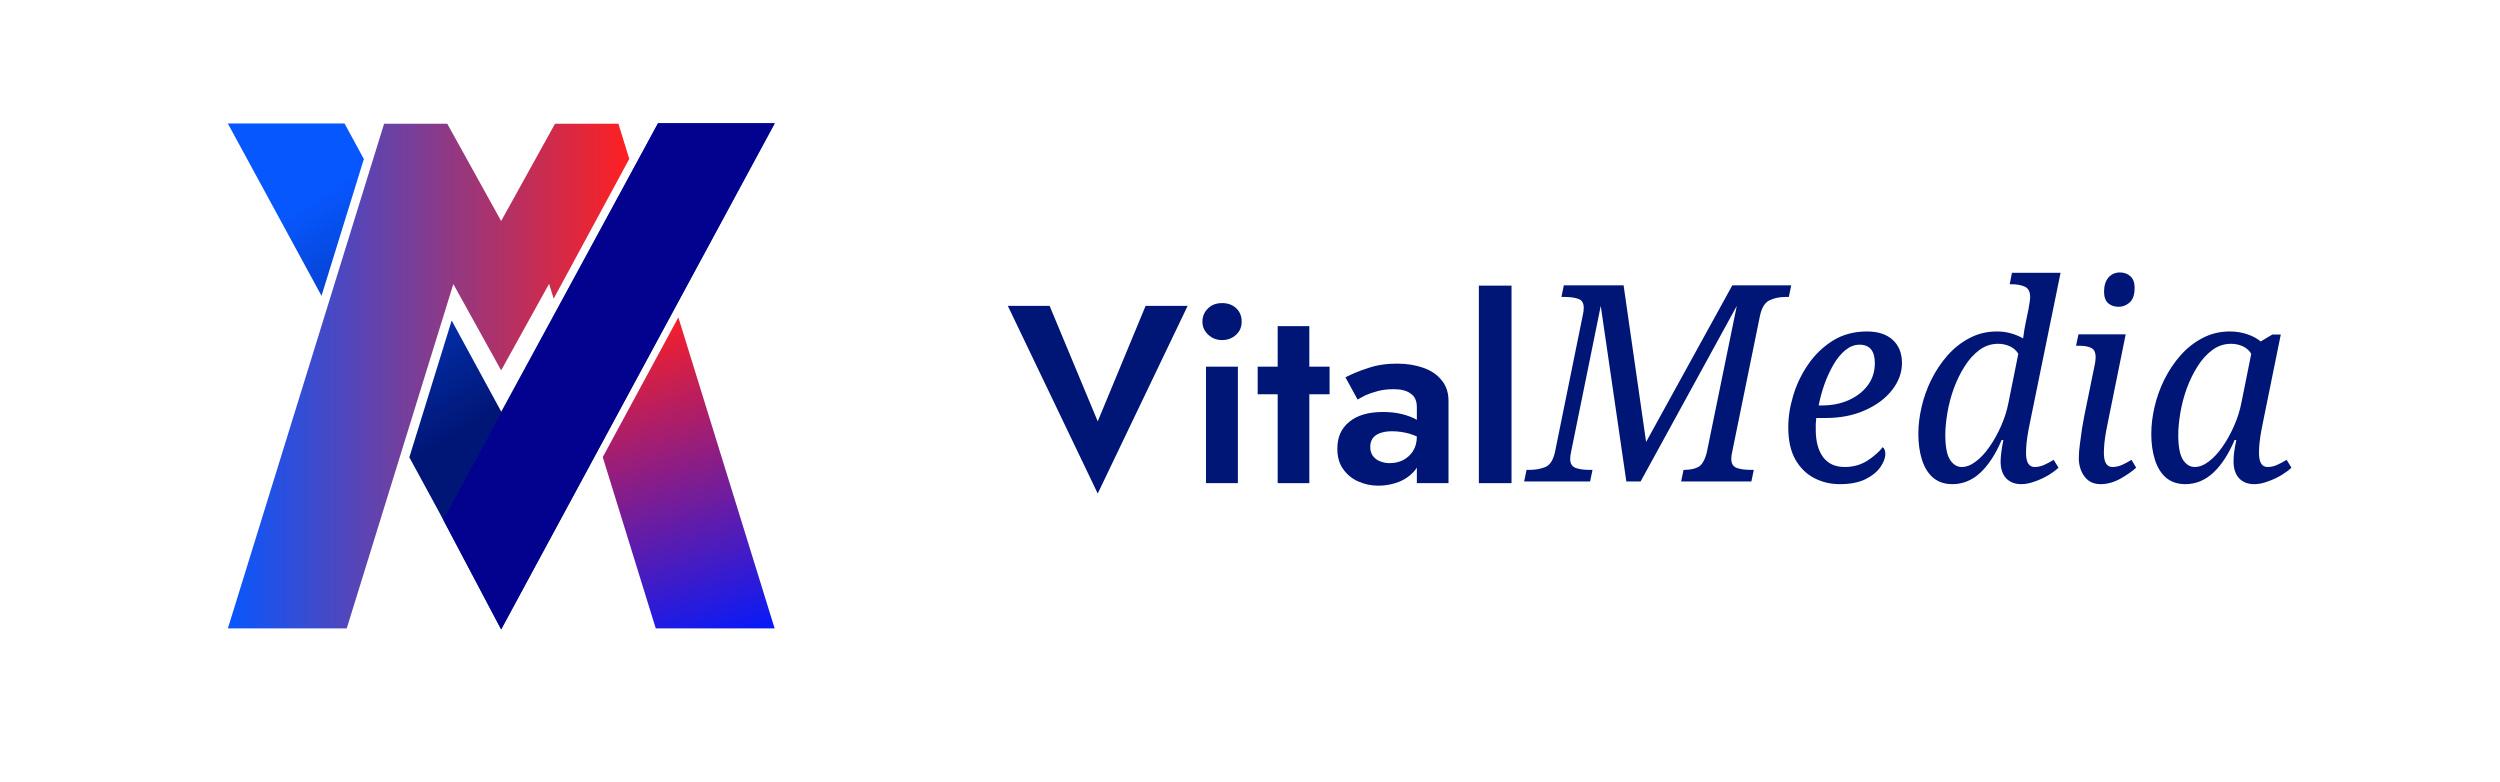
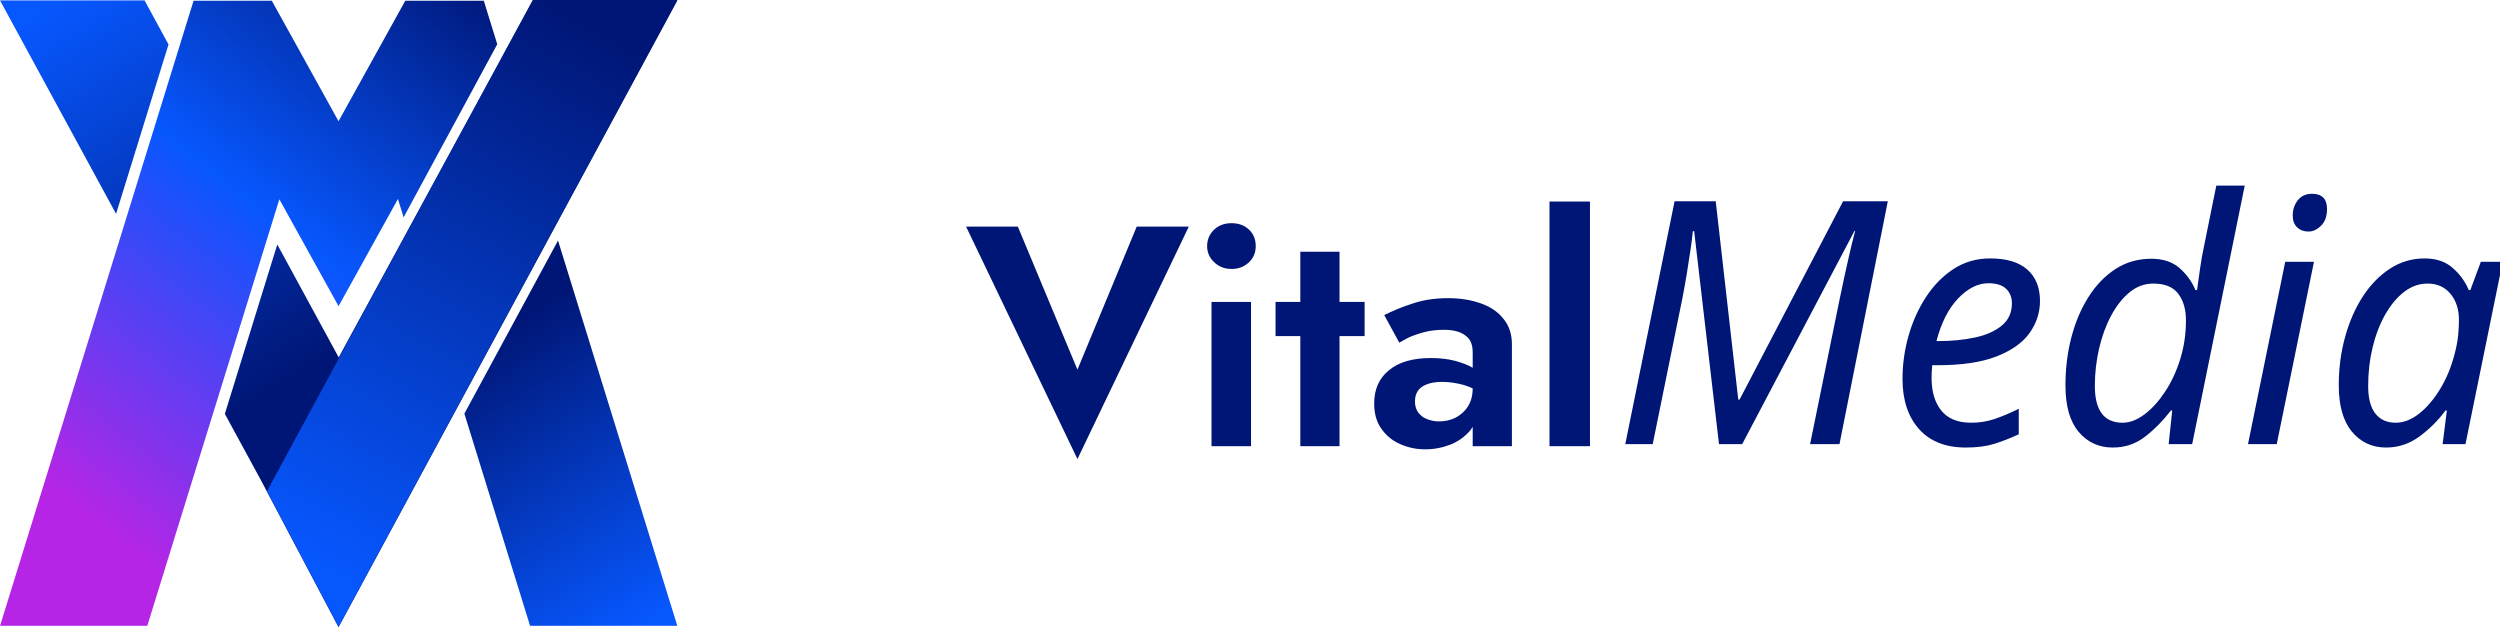
- <svg xmlns="http://www.w3.org/2000/svg" width="100%" height="100%" viewBox="0 0 2249 703" version="1.1" xml:space="preserve" style="fill-rule:evenodd;clip-rule:evenodd;stroke-linejoin:round;stroke-miterlimit:2;">
-   <g transform="matrix(1,0,0,1,-1717,-132)">
-     <g id="Artboard2" transform="matrix(1.329982,0,0,0.728497,-598.4991,132)">
-       <rect x="1741" y="0" width="1691" height="965" style="fill:none;" />
-       <g transform="matrix(0.75189,0,0,1.372688,406.6265,-1551.138)">
-         <g transform="matrix(-1.810345,0,-0.458234,0.842663,3430.096,244.2086)">
-           <path d="M337.273,1393.372L288,1490.703L288,1183L230,1183L229.197,1723.242L292.239,1596.9L321.356,1539.384L337.273,1393.372ZM408.632,1366.982L501.771,1183L443.771,1183L424.549,1220.97L408.632,1366.982Z" style="fill:url(#_Linear1);" />
-         </g>
-         <g transform="matrix(-1.28291,-0,0,-1.030891,1921.472,3210.545)">
-           <path d="M-273.836,1757.595L-270.618,1770.532L-237,1695L-203.479,1770.313L-128.723,1469.819L-45.362,1469.819L-154.923,1910.214L-199.224,1910.214L-237,1825.341L-274.776,1910.214L-319.229,1910.214L-326.854,1879.564L-273.836,1757.595Z" style="fill:url(#_Linear2);" />
-         </g>
-         <g transform="matrix(-1.810345,0,-0.458234,0.842663,3430.096,243.9183)">
-           <path d="M287.486,1606.426L288,1183L230,1183L229.197,1723.242L287.486,1606.426Z" style="fill:url(#_Linear3);" />
-         </g>
-         <g transform="matrix(-1.28291,-0,0,-1.030891,1921.472,3210.545)">
-           <path d="M-306.119,1627.832L-305.835,1628.971L-306.119,1627.832ZM-361.262,1741.257L-428.79,1469.819L-345.429,1469.819L-308.244,1619.288L-361.262,1741.257Z" style="fill:url(#_Linear4);" />
-         </g>
-       </g>
-       <g transform="matrix(7.137167,0,0,13.02998,-3153.068,-5305.91)">
-         <g transform="matrix(24,0,0,24,781.2053,452.9968)">
-           <path d="M0.356,-0.244L0.166,-0.7L0.001,-0.7L0.356,0.041L0.711,-0.7L0.545,-0.7L0.356,-0.244Z" style="fill:#001676;fill-rule:nonzero;" />
-         </g>
-         <g transform="matrix(24,0,0,24,798.2796,452.9968)">
-           <path d="M0.058,-0.638C0.058,-0.617 0.066,-0.6 0.081,-0.586C0.096,-0.572 0.114,-0.565 0.136,-0.565C0.157,-0.565 0.176,-0.572 0.191,-0.586C0.206,-0.6 0.213,-0.617 0.213,-0.638C0.213,-0.659 0.206,-0.677 0.191,-0.691C0.176,-0.705 0.157,-0.711 0.136,-0.711C0.114,-0.711 0.096,-0.705 0.081,-0.691C0.066,-0.677 0.058,-0.659 0.058,-0.638ZM0.072,-0.46L0.072,-0L0.198,-0L0.198,-0.46L0.072,-0.46Z" style="fill:#001676;fill-rule:nonzero;" />
-         </g>
-         <g transform="matrix(24,0,0,24,804.787,452.9968)">
-           <path d="M0.005,-0.46L0.005,-0.351L0.289,-0.351L0.289,-0.46L0.005,-0.46ZM0.084,-0.62L0.084,-0L0.209,-0L0.209,-0.62L0.084,-0.62Z" style="fill:#001676;fill-rule:nonzero;" />
-         </g>
-         <g transform="matrix(24,0,0,24,811.8328,452.9968)">
-           <path d="M0.156,-0.143C0.156,-0.156 0.159,-0.167 0.165,-0.176C0.171,-0.185 0.18,-0.192 0.193,-0.197C0.206,-0.202 0.222,-0.205 0.242,-0.205C0.267,-0.205 0.29,-0.201 0.312,-0.195C0.335,-0.188 0.355,-0.178 0.373,-0.165L0.373,-0.225C0.366,-0.233 0.355,-0.242 0.34,-0.25C0.325,-0.259 0.306,-0.266 0.284,-0.272C0.261,-0.278 0.235,-0.281 0.206,-0.281C0.149,-0.281 0.104,-0.268 0.073,-0.242C0.041,-0.216 0.026,-0.181 0.026,-0.136C0.026,-0.105 0.033,-0.078 0.048,-0.057C0.063,-0.035 0.083,-0.018 0.108,-0.007C0.132,0.004 0.159,0.01 0.188,0.01C0.216,0.01 0.243,0.005 0.269,-0.005C0.294,-0.015 0.315,-0.03 0.332,-0.05C0.348,-0.07 0.356,-0.095 0.356,-0.124L0.34,-0.184C0.34,-0.162 0.335,-0.143 0.325,-0.127C0.315,-0.111 0.302,-0.1 0.286,-0.091C0.27,-0.083 0.252,-0.079 0.232,-0.079C0.218,-0.079 0.205,-0.082 0.193,-0.087C0.182,-0.091 0.173,-0.099 0.166,-0.108C0.159,-0.118 0.156,-0.13 0.156,-0.143ZM0.106,-0.33C0.113,-0.334 0.123,-0.34 0.137,-0.347C0.151,-0.353 0.168,-0.359 0.187,-0.364C0.207,-0.369 0.227,-0.371 0.248,-0.371C0.262,-0.371 0.274,-0.37 0.286,-0.367C0.298,-0.364 0.307,-0.36 0.315,-0.354C0.324,-0.348 0.33,-0.341 0.334,-0.332C0.338,-0.323 0.34,-0.312 0.34,-0.299L0.34,-0L0.465,-0L0.465,-0.326C0.465,-0.357 0.456,-0.384 0.439,-0.405C0.422,-0.427 0.398,-0.444 0.367,-0.455C0.336,-0.466 0.302,-0.472 0.262,-0.472C0.219,-0.472 0.18,-0.466 0.146,-0.454C0.111,-0.443 0.082,-0.43 0.058,-0.418L0.106,-0.33Z" style="fill:#001676;fill-rule:nonzero;" />
-         </g>
-         <g transform="matrix(24,0,0,24,824.3334,452.9968)">
-           <rect x="0.064" y="-0.78" width="0.129" height="0.78" style="fill:#001676;fill-rule:nonzero;" />
-         </g>
-         <g transform="matrix(24,0,0,24,830.522,452.9968)">
-                 </g>
-       </g>
-       <g transform="matrix(7.435423,0,0,14.13102,-3033.04,-5806.736)">
-         <g transform="matrix(24,0,0,24,846.4133,452.9968)">
-                 </g>
-         <text x="781.205px" y="452.997px" style="font-family:'IBMPlexSerif-MediumItalic', 'IBM Plex Serif', serif;font-weight:500;font-style:italic;font-size:24px;fill:#001676;">Media</text>
-       </g>
-     </g>
-   </g>
+ <svg xmlns="http://www.w3.org/2000/svg" id="Layer_1" version="1.1" viewBox="0 0 1550.2 388.89">
  <defs>
-     <linearGradient id="_Linear1" x1="0" y1="0" x2="1" y2="0" gradientUnits="userSpaceOnUse" gradientTransform="matrix(136.2946,-250.3966,144.5186,294.3779,299.9699,1508.066)">
-       <stop offset="0" style="stop-color:rgb(0,22,118);stop-opacity:1" />
-       <stop offset="1" style="stop-color:rgb(7,87,254);stop-opacity:1" />
+     <style>
+       .st0 {
+         font-family: IBMPlexSerif-MediumItalic, 'IBM Plex Serif';
+         font-size: 210.92px;
+         font-style: italic;
+         font-weight: 500;
+         isolation: isolate;
+       }
+ 
+       .st0, .st1 {
+         fill: #001676;
+       }
+ 
+       .st2 {
+         fill: url(#linear-gradient);
+       }
+ 
+       .st2, .st3, .st4, .st5 {
+         fill-rule: evenodd;
+       }
+ 
+       .st3 {
+         fill: url(#linear-gradient1);
+       }
+ 
+       .st4 {
+         fill: url(#linear-gradient2);
+       }
+ 
+       .st5 {
+         fill: url(#linear-gradient3);
+       }
+     </style>
+     <linearGradient id="linear-gradient" x1="-174.95" y1="746.03" x2="-173.66" y2="746.03" gradientTransform="translate(-271961.493 126637.637) rotate(-122.0298) scale(212.4783 399.3007)" gradientUnits="userSpaceOnUse">
+       <stop offset="0" stop-color="#001676" />
+       <stop offset="1" stop-color="#0757fe" />
    </linearGradient>
-     <linearGradient id="_Linear2" x1="0" y1="0" x2="1" y2="0" gradientUnits="userSpaceOnUse" gradientTransform="matrix(281.4918,0,0,440.3956,-326.8538,1690.017)">
-       <stop offset="0" style="stop-color:rgb(255,32,33);stop-opacity:1" />
-       <stop offset="1" style="stop-color:rgb(7,87,254);stop-opacity:1" />
+     <linearGradient id="linear-gradient1" x1="-25.06" y1="359.8" x2="281.38" y2="-28.22" gradientUnits="userSpaceOnUse">
+       <stop offset=".16" stop-color="#b625e5" />
+       <stop offset=".6" stop-color="#0757fe" />
+       <stop offset="1" stop-color="#001676" />
    </linearGradient>
-     <linearGradient id="_Linear3" x1="0" y1="0" x2="1" y2="0" gradientUnits="userSpaceOnUse" gradientTransform="matrix(-1.12967,-0.000002,486.5526,-0,259.9645,1773.047)">
-       <stop offset="0" style="stop-color:rgb(187,37,232);stop-opacity:1" />
-       <stop offset="1" style="stop-color:rgb(3,2,142);stop-opacity:1" />
+     <linearGradient id="linear-gradient2" x1="186.17" y1="343.06" x2="370.36" y2="16.85" gradientUnits="userSpaceOnUse">
+       <stop offset="0" stop-color="#0757fe" />
+       <stop offset="1" stop-color="#001676" />
    </linearGradient>
-     <linearGradient id="_Linear4" x1="0" y1="0" x2="1" y2="0" gradientUnits="userSpaceOnUse" gradientTransform="matrix(70.15301,291.0103,-414.8282,154.872,-430.683,1462.37)">
-       <stop offset="0" style="stop-color:rgb(0,26,255);stop-opacity:1" />
-       <stop offset="1" style="stop-color:rgb(255,32,33);stop-opacity:1" />
+     <linearGradient id="linear-gradient3" x1="286.96" y1="184.57" x2="404.9" y2="381.24" gradientUnits="userSpaceOnUse">
+       <stop offset=".12" stop-color="#001676" />
+       <stop offset="1" stop-color="#0757fe" />
    </linearGradient>
  </defs>
+   <g id="Artboard2">
+     <g>
+       <path class="st1" d="M668.1,229.22l-36.95-88.69h-32.09l69.04,144.12,69.04-144.12h-32.29l-36.76,88.69Z" />
+       <path class="st1" d="M748.51,152.59c0,4.08,1.56,7.39,4.47,10.11s6.42,4.08,10.7,4.08,7.78-1.36,10.7-4.08,4.28-6.03,4.28-10.11-1.36-7.59-4.28-10.31-6.61-3.89-10.7-3.89-7.78,1.17-10.7,3.89-4.47,6.22-4.47,10.31ZM751.23,187.21v89.46h24.51v-89.46h-24.51Z" />
+       <path class="st1" d="M790.94,187.21v21.2h55.23v-21.2h-55.23ZM806.3,156.09v120.58h24.31v-120.58h-24.31Z" />
+       <path class="st1" d="M877.4,248.86c0-2.53.58-4.67,1.75-6.42,1.17-1.75,2.92-3.11,5.45-4.08,2.53-.97,5.64-1.56,9.53-1.56,4.86,0,9.34.78,13.61,1.94,4.47,1.36,8.36,3.31,11.86,5.83v-11.67c-1.36-1.56-3.5-3.31-6.42-4.86-2.92-1.75-6.61-3.11-10.89-4.28-4.47-1.17-9.53-1.75-15.17-1.75-11.09,0-19.84,2.53-25.87,7.59-6.22,5.06-9.14,11.86-9.14,20.62,0,6.03,1.36,11.28,4.28,15.36,2.92,4.28,6.81,7.59,11.67,9.72,4.67,2.14,9.92,3.31,15.56,3.31s10.7-.97,15.75-2.92c4.86-1.94,8.95-4.86,12.25-8.75,3.11-3.89,4.67-8.75,4.67-14.39l-3.11-11.67c0,4.28-.97,7.97-2.92,11.09-1.94,3.11-4.47,5.25-7.59,7-3.11,1.56-6.61,2.33-10.5,2.33-2.72,0-5.25-.58-7.59-1.56-2.14-.78-3.89-2.33-5.25-4.08-1.36-1.94-1.94-4.28-1.94-6.81ZM867.68,212.49c1.36-.78,3.31-1.94,6.03-3.31,2.72-1.17,6.03-2.33,9.72-3.31,3.89-.97,7.78-1.36,11.86-1.36,2.72,0,5.06.19,7.39.78,2.33.58,4.08,1.36,5.64,2.53,1.75,1.17,2.92,2.53,3.7,4.28.78,1.75,1.17,3.89,1.17,6.42v58.15h24.31v-63.4c0-6.03-1.75-11.28-5.06-15.36-3.31-4.28-7.97-7.59-14-9.72-6.03-2.14-12.64-3.31-20.42-3.31-8.36,0-15.95,1.17-22.56,3.5-6.81,2.14-12.45,4.67-17.12,7l9.34,17.12Z" />
+       <rect class="st1" x="960.81" y="124.97" width="25.09" height="151.7" />
+     </g>
+     <text class="st0" transform="translate(999.7 275.4) scale(.96 1)">
+       <tspan x="0" y="0">Media</tspan>
+     </text>
+   </g>
+   <path class="st2" d="M171.94,151.59l38.08,70.02L330.39.25h89.64l-210.1,388.65-48.01-90.89-22.5-41.38,32.52-105.04ZM71.97,132.6L0,.25h89.64l14.85,27.32-32.52,105.04Z" />
+   <path class="st3" d="M250.27,134.77l-3.52-11.39-36.82,66.47-36.71-66.28-81.88,264.46H.04L120.03.46h48.52l41.37,74.7L251.3.46h48.69l8.35,26.97-58.07,107.34Z" />
+   <path class="st4" d="M165.54,304.61L330.39,0h89.64l-210.1,388.65-44.39-84.04Z" />
+   <path class="st5" d="M285.63,248.98l-.31-1,.31,1ZM346.02,149.15l73.96,238.89h-91.3l-40.73-131.55,58.07-107.34Z" />
</svg>
